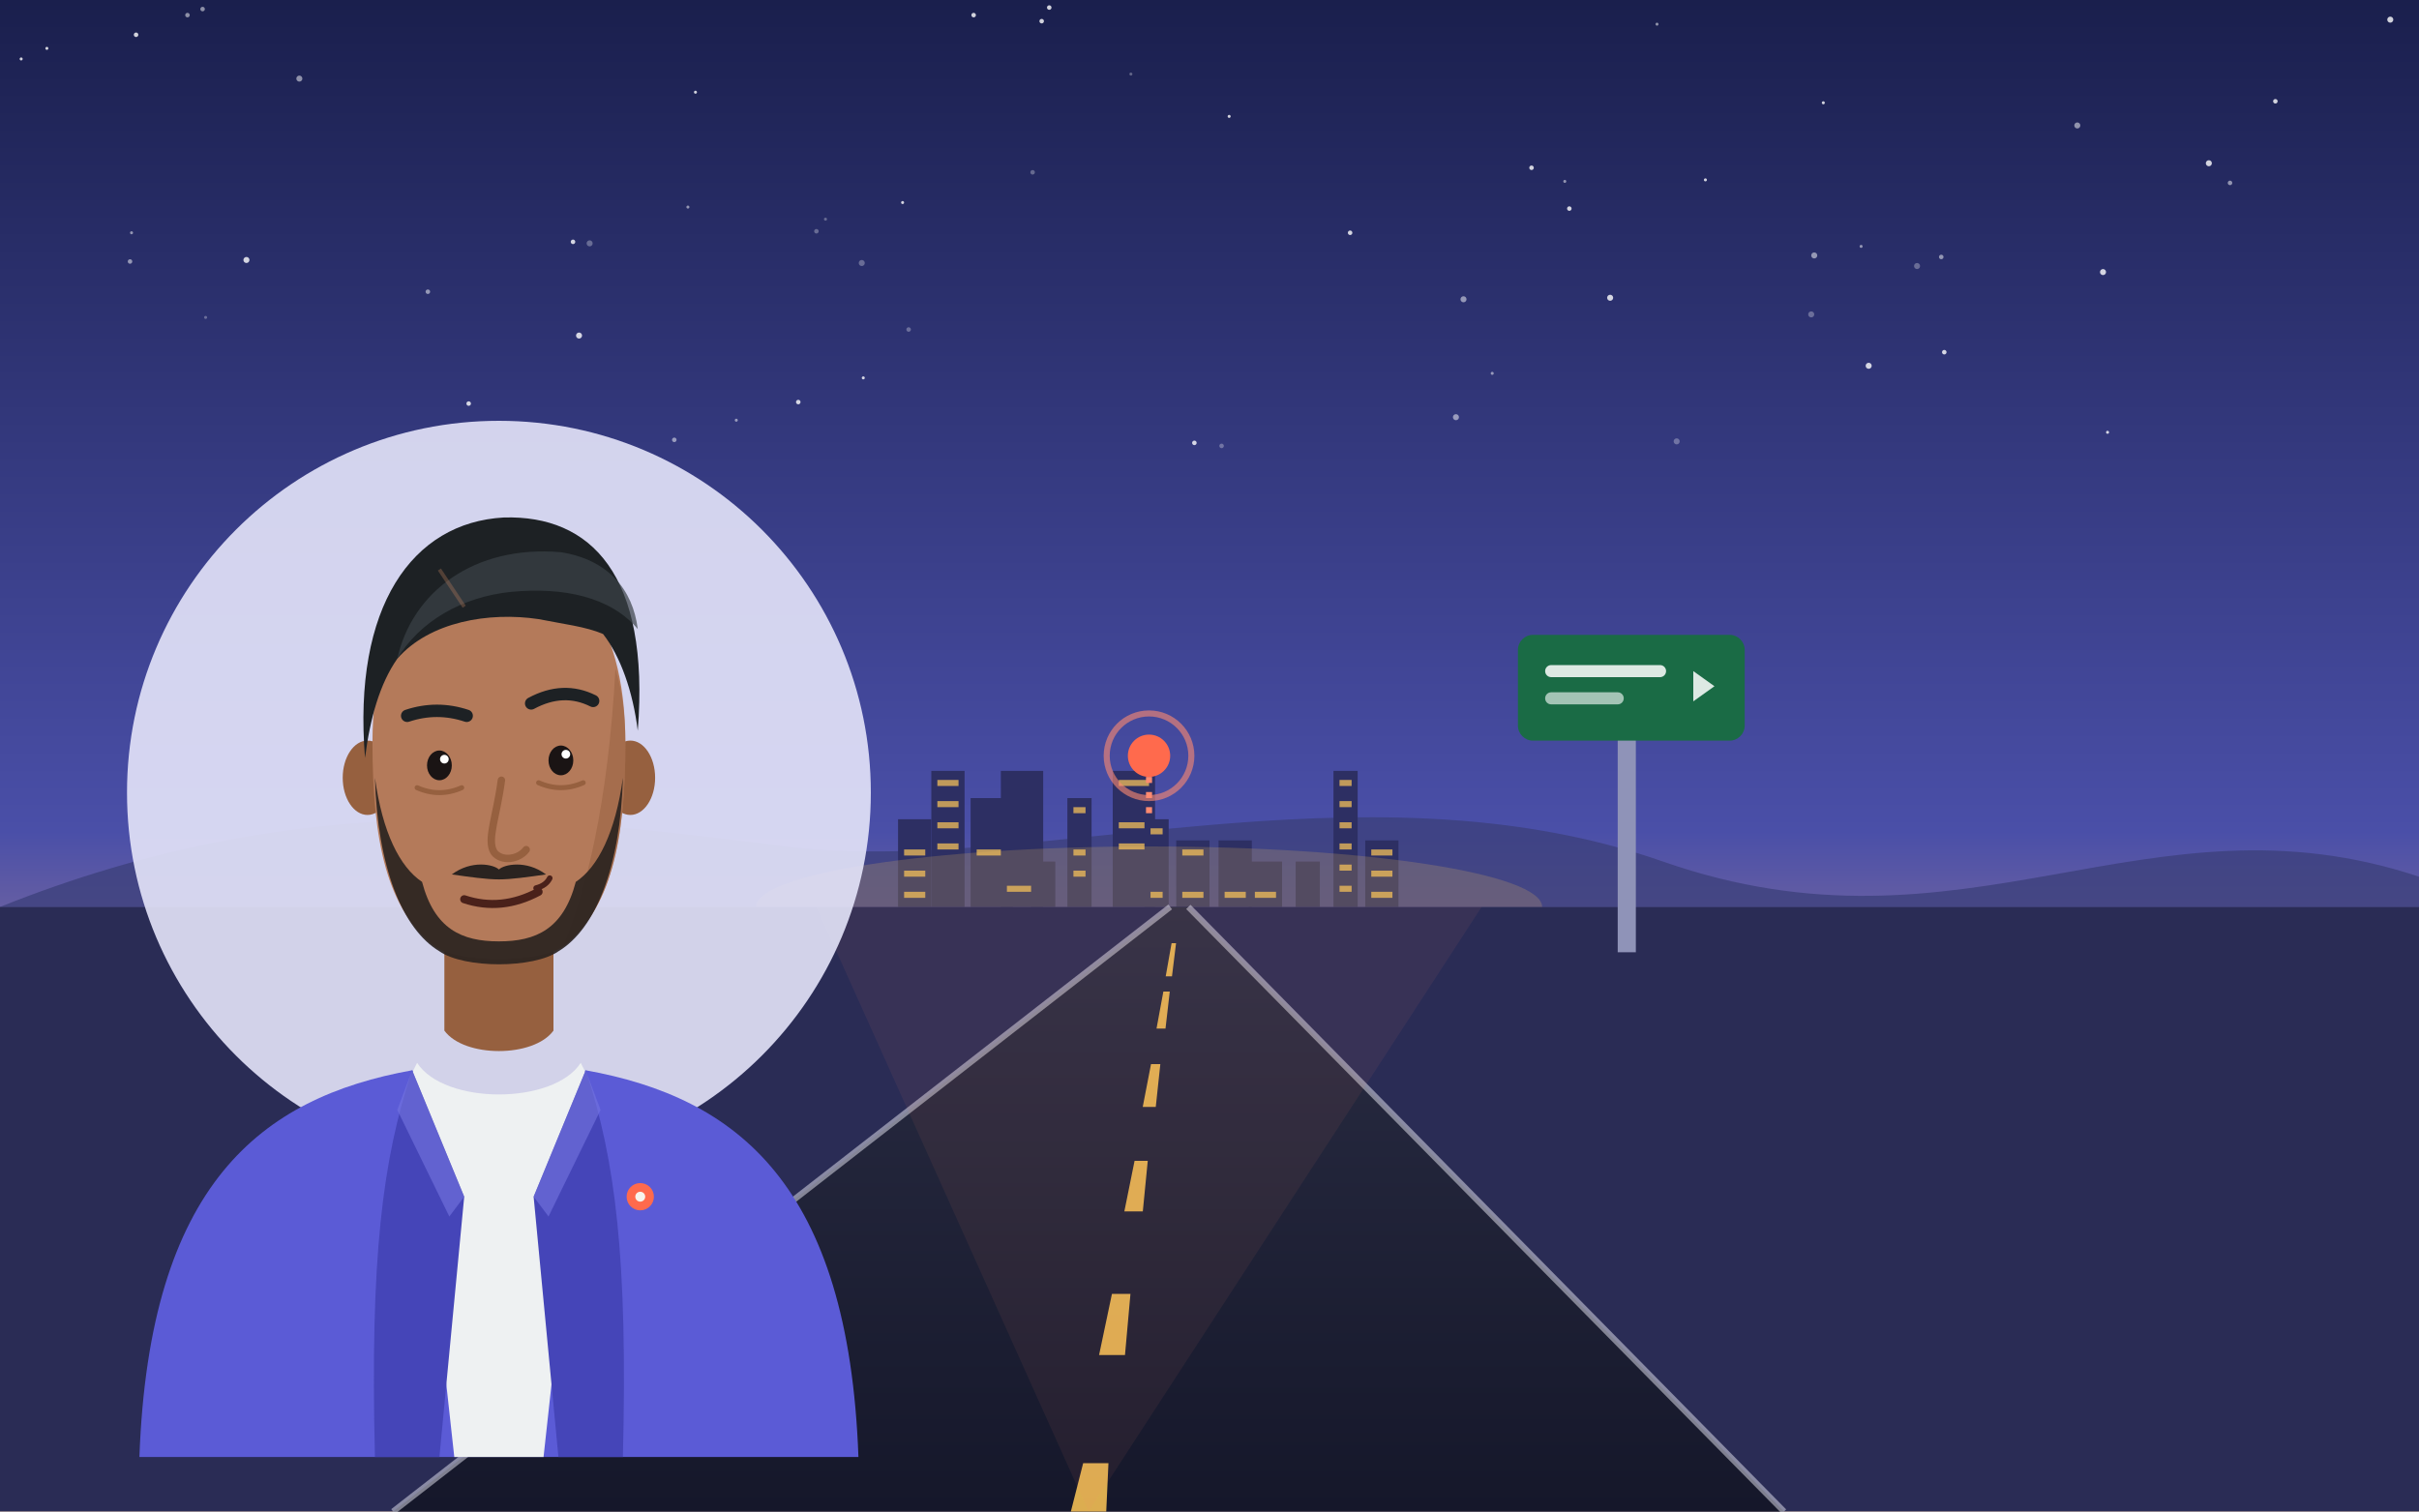
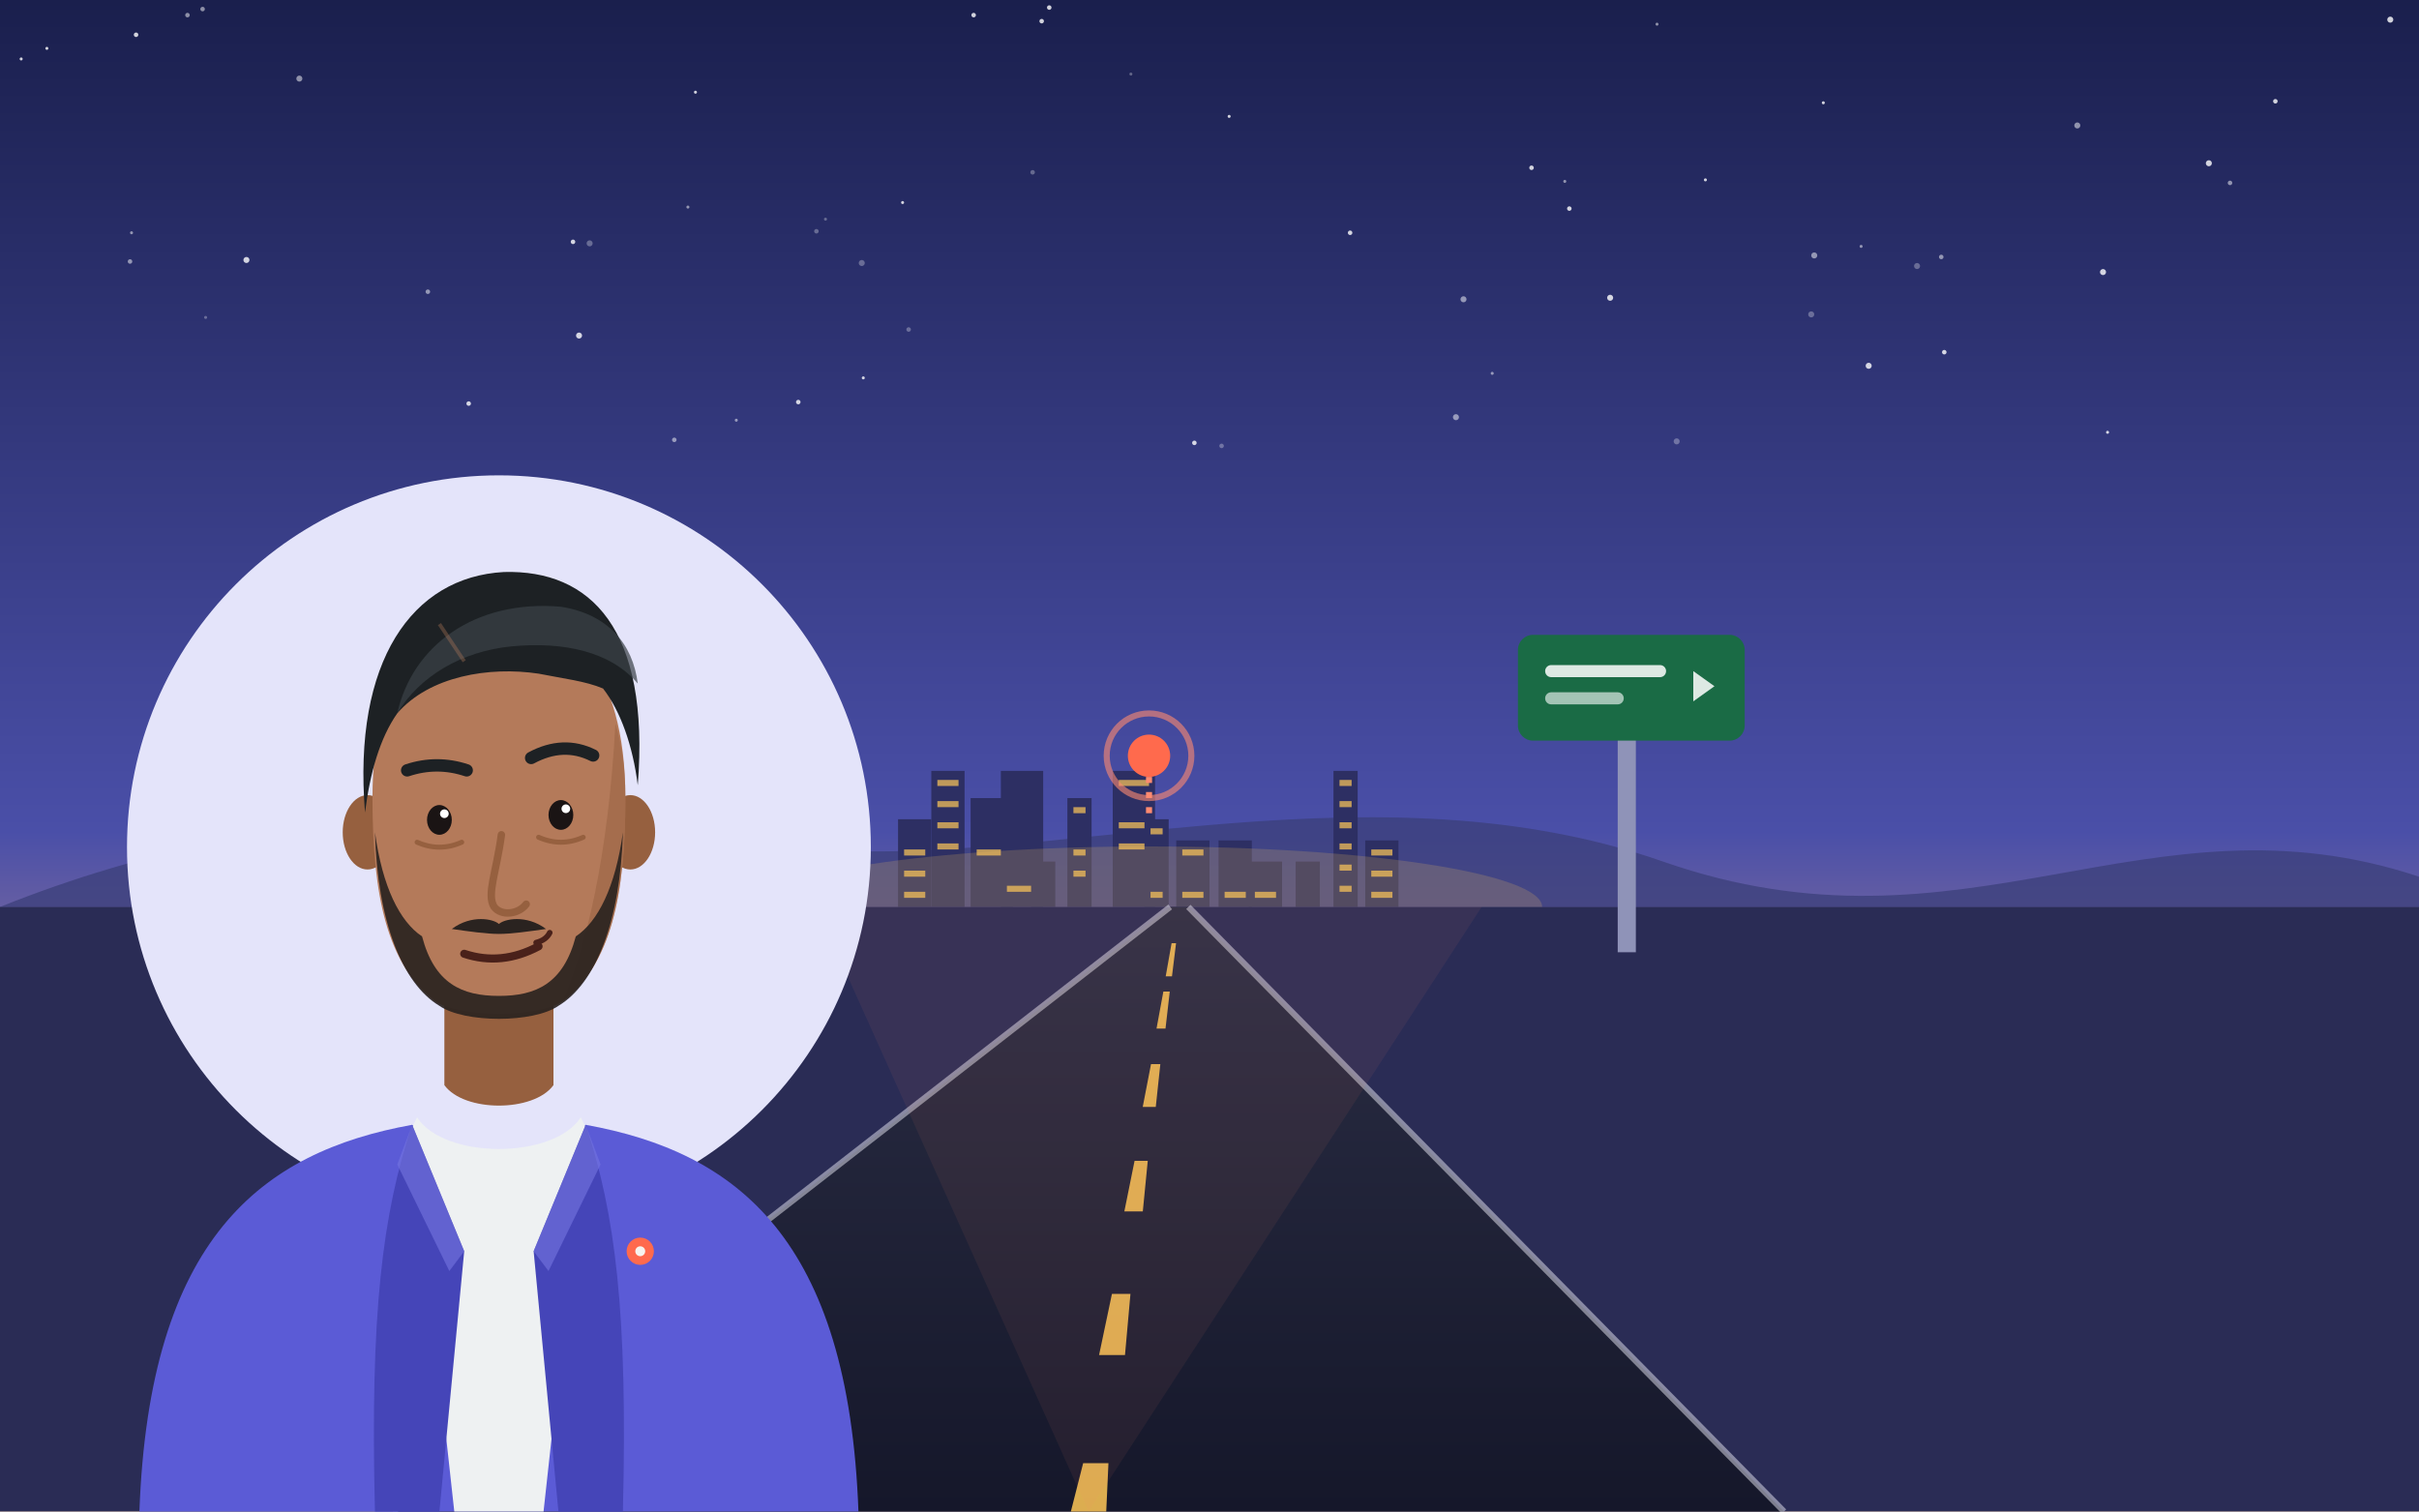
<svg xmlns="http://www.w3.org/2000/svg" viewBox="0 0 1600 1000" width="1600" height="1000" role="img">
  <defs>
    <linearGradient id="sky" x1="0" y1="0" x2="0" y2="1">
      <stop offset="0" stop-color="#1A1F4D" />
      <stop offset=".55" stop-color="#4A4FA8" />
      <stop offset=".85" stop-color="#E7A58A" />
      <stop offset="1" stop-color="#F3C39A" />
    </linearGradient>
    <linearGradient id="road" x1="0" y1="0" x2="0" y2="1">
      <stop offset="0" stop-color="#2B2E45" />
      <stop offset="1" stop-color="#15172A" />
    </linearGradient>
  </defs>
  <rect width="1600" height="1000" fill="url(#sky)" />
  <circle cx="487" cy="278" r="1" fill="#fff" opacity="0.5" />
  <circle cx="1236" cy="242" r="2" fill="#fff" opacity="0.8" />
  <circle cx="134" cy="6" r="1.5" fill="#fff" opacity="0.5" />
  <circle cx="1128" cy="119" r="1" fill="#fff" opacity="0.8" />
  <circle cx="963" cy="276" r="2" fill="#fff" opacity="0.5" />
  <circle cx="813" cy="77" r="1" fill="#fff" opacity="0.8" />
  <circle cx="310" cy="267" r="1.5" fill="#fff" opacity="0.8" />
  <circle cx="31" cy="32" r="1" fill="#fff" opacity="0.8" />
  <circle cx="87" cy="154" r="1" fill="#fff" opacity="0.5" />
  <circle cx="968" cy="198" r="2" fill="#fff" opacity="0.5" />
  <circle cx="808" cy="295" r="1.5" fill="#fff" opacity="0.3" />
  <circle cx="748" cy="49" r="1" fill="#fff" opacity="0.3" />
  <circle cx="1013" cy="111" r="1.5" fill="#fff" opacity="0.8" />
  <circle cx="893" cy="154" r="1.5" fill="#fff" opacity="0.8" />
  <circle cx="790" cy="293" r="1.5" fill="#fff" opacity="0.8" />
  <circle cx="1198" cy="208" r="2" fill="#fff" opacity="0.3" />
  <circle cx="689" cy="14" r="1.5" fill="#fff" opacity="0.8" />
  <circle cx="1374" cy="83" r="2" fill="#fff" opacity="0.5" />
  <circle cx="1109" cy="292" r="2" fill="#fff" opacity="0.3" />
  <circle cx="1461" cy="108" r="2" fill="#fff" opacity="0.8" />
  <circle cx="546" cy="145" r="1" fill="#fff" opacity="0.3" />
  <circle cx="987" cy="247" r="1" fill="#fff" opacity="0.5" />
  <circle cx="136" cy="210" r="1" fill="#fff" opacity="0.3" />
  <circle cx="601" cy="218" r="1.5" fill="#fff" opacity="0.3" />
  <circle cx="90" cy="23" r="1.5" fill="#fff" opacity="0.8" />
  <circle cx="1200" cy="169" r="2" fill="#fff" opacity="0.5" />
  <circle cx="1035" cy="120" r="1" fill="#fff" opacity="0.5" />
  <circle cx="14" cy="39" r="1" fill="#fff" opacity="0.8" />
  <circle cx="1096" cy="16" r="1" fill="#fff" opacity="0.5" />
  <circle cx="597" cy="134" r="1" fill="#fff" opacity="0.8" />
  <circle cx="86" cy="173" r="1.5" fill="#fff" opacity="0.5" />
  <circle cx="283" cy="193" r="1.5" fill="#fff" opacity="0.5" />
  <circle cx="1065" cy="197" r="2" fill="#fff" opacity="0.8" />
  <circle cx="1394" cy="286" r="1" fill="#fff" opacity="0.8" />
  <circle cx="1038" cy="138" r="1.5" fill="#fff" opacity="0.8" />
  <circle cx="1475" cy="121" r="1.5" fill="#fff" opacity="0.5" />
  <circle cx="528" cy="266" r="1.5" fill="#fff" opacity="0.8" />
  <circle cx="694" cy="5" r="1.5" fill="#fff" opacity="0.8" />
  <circle cx="644" cy="10" r="1.5" fill="#fff" opacity="0.8" />
  <circle cx="1206" cy="68" r="1" fill="#fff" opacity="0.8" />
  <circle cx="1284" cy="170" r="1.5" fill="#fff" opacity="0.5" />
  <circle cx="1391" cy="180" r="2" fill="#fff" opacity="0.8" />
  <circle cx="571" cy="250" r="1" fill="#fff" opacity="0.8" />
  <circle cx="124" cy="10" r="1.5" fill="#fff" opacity="0.5" />
  <circle cx="1286" cy="233" r="1.5" fill="#fff" opacity="0.8" />
  <circle cx="1231" cy="163" r="1" fill="#fff" opacity="0.5" />
  <circle cx="379" cy="160" r="1.5" fill="#fff" opacity="0.8" />
  <circle cx="540" cy="153" r="1.5" fill="#fff" opacity="0.3" />
  <circle cx="1581" cy="13" r="2" fill="#fff" opacity="0.8" />
  <circle cx="1505" cy="67" r="1.5" fill="#fff" opacity="0.8" />
  <circle cx="455" cy="137" r="1" fill="#fff" opacity="0.5" />
  <circle cx="383" cy="222" r="2" fill="#fff" opacity="0.8" />
  <circle cx="198" cy="52" r="2" fill="#fff" opacity="0.5" />
  <circle cx="683" cy="114" r="1.5" fill="#fff" opacity="0.3" />
  <circle cx="163" cy="172" r="2" fill="#fff" opacity="0.8" />
  <circle cx="446" cy="291" r="1.5" fill="#fff" opacity="0.5" />
  <circle cx="460" cy="61" r="1" fill="#fff" opacity="0.8" />
  <circle cx="390" cy="161" r="2" fill="#fff" opacity="0.3" />
  <circle cx="570" cy="174" r="2" fill="#fff" opacity="0.3" />
  <circle cx="1268" cy="176" r="2" fill="#fff" opacity="0.3" />
  <path d="M0 600 C200 520 360 540 520 560 S900 500 1100 570 S1420 520 1600 580 V600Z" fill="#3B3F7A" opacity=".75" />
  <rect x="594" y="542" width="22" height="58" fill="#2D2F63" />
  <rect x="598" y="562" width="14" height="4" fill="#FFC857" opacity=".7" />
  <rect x="598" y="576" width="14" height="4" fill="#FFC857" opacity=".7" />
  <rect x="598" y="590" width="14" height="4" fill="#FFC857" opacity=".7" />
  <rect x="616" y="510" width="22" height="90" fill="#2D2F63" />
  <rect x="620" y="516" width="14" height="4" fill="#FFC857" opacity=".7" />
  <rect x="620" y="530" width="14" height="4" fill="#FFC857" opacity=".7" />
  <rect x="620" y="544" width="14" height="4" fill="#FFC857" opacity=".7" />
  <rect x="620" y="558" width="14" height="4" fill="#FFC857" opacity=".7" />
  <rect x="642" y="528" width="28" height="72" fill="#2D2F63" />
  <rect x="646" y="562" width="20" height="4" fill="#FFC857" opacity=".7" />
  <rect x="662" y="510" width="28" height="90" fill="#2D2F63" />
  <rect x="666" y="586" width="20" height="4" fill="#FFC857" opacity=".7" />
  <rect x="682" y="570" width="16" height="30" fill="#2D2F63" />
  <rect x="706" y="528" width="16" height="72" fill="#2D2F63" />
  <rect x="710" y="534" width="8" height="4" fill="#FFC857" opacity=".7" />
  <rect x="710" y="562" width="8" height="4" fill="#FFC857" opacity=".7" />
  <rect x="710" y="576" width="8" height="4" fill="#FFC857" opacity=".7" />
  <rect x="736" y="510" width="28" height="90" fill="#2D2F63" />
  <rect x="740" y="516" width="20" height="4" fill="#FFC857" opacity=".7" />
  <rect x="740" y="544" width="20" height="4" fill="#FFC857" opacity=".7" />
  <rect x="740" y="558" width="20" height="4" fill="#FFC857" opacity=".7" />
  <rect x="757" y="542" width="16" height="58" fill="#2D2F63" />
  <rect x="761" y="548" width="8" height="4" fill="#FFC857" opacity=".7" />
  <rect x="761" y="590" width="8" height="4" fill="#FFC857" opacity=".7" />
  <rect x="778" y="556" width="22" height="44" fill="#2D2F63" />
  <rect x="782" y="562" width="14" height="4" fill="#FFC857" opacity=".7" />
  <rect x="782" y="590" width="14" height="4" fill="#FFC857" opacity=".7" />
  <rect x="806" y="556" width="22" height="44" fill="#2D2F63" />
  <rect x="810" y="590" width="14" height="4" fill="#FFC857" opacity=".7" />
  <rect x="826" y="570" width="22" height="30" fill="#2D2F63" />
  <rect x="830" y="590" width="14" height="4" fill="#FFC857" opacity=".7" />
  <rect x="857" y="570" width="16" height="30" fill="#2D2F63" />
  <rect x="882" y="510" width="16" height="90" fill="#2D2F63" />
  <rect x="886" y="516" width="8" height="4" fill="#FFC857" opacity=".7" />
  <rect x="886" y="530" width="8" height="4" fill="#FFC857" opacity=".7" />
  <rect x="886" y="544" width="8" height="4" fill="#FFC857" opacity=".7" />
  <rect x="886" y="558" width="8" height="4" fill="#FFC857" opacity=".7" />
  <rect x="886" y="572" width="8" height="4" fill="#FFC857" opacity=".7" />
  <rect x="886" y="586" width="8" height="4" fill="#FFC857" opacity=".7" />
  <rect x="903" y="556" width="22" height="44" fill="#2D2F63" />
  <rect x="907" y="562" width="14" height="4" fill="#FFC857" opacity=".7" />
  <rect x="907" y="576" width="14" height="4" fill="#FFC857" opacity=".7" />
  <rect x="907" y="590" width="14" height="4" fill="#FFC857" opacity=".7" />
  <ellipse cx="760" cy="600" rx="260" ry="40" fill="#FFC857" opacity=".18" />
  <rect y="600" width="1600" height="400" fill="#2A2C55" />
  <path d="M774 600 L786 600 L1180 1000 L260 1000Z" fill="url(#road)" />
  <path d="M774.92 624 L777.88 624 L775.18 645.92 L771.04 645.92Z" fill="#FFC857" opacity=".85" />
  <path d="M769.48 656 L773.72 656 L770.9 680.48 L764.96 680.48Z" fill="#FFC857" opacity=".85" />
  <path d="M761.32 704 L767.48 704 L764.46 732.32 L755.84 732.32Z" fill="#FFC857" opacity=".85" />
  <path d="M750.44 768 L759.16 768 L755.89 801.44 L743.68 801.44Z" fill="#FFC857" opacity=".85" />
  <path d="M735.48 856 L747.72 856 L744.1 896.48 L726.96 896.48Z" fill="#FFC857" opacity=".85" />
  <path d="M716.44 968 L733.16 968 L731.7 1000 L708.3 1000Z" fill="#FFC857" opacity=".85" />
  <path d="M774 600 L260 1000" stroke="#E8E8F4" stroke-width="4" opacity=".5" />
  <path d="M786 600 L1180 1000" stroke="#E8E8F4" stroke-width="4" opacity=".5" />
  <rect x="1070" y="470" width="12" height="160" fill="#8F93B8" />
  <rect x="1004" y="420" width="150" height="70" rx="10" fill="#1A6B45" />
  <rect x="1022" y="440" width="80" height="8" rx="4" fill="#fff" opacity=".85" />
  <rect x="1022" y="458" width="52" height="8" rx="4" fill="#fff" opacity=".6" />
  <path d="M1120 444 l14 10 l-14 10z" fill="#fff" opacity=".85" />
  <path d="M720 1000 L540 600 L980 600Z" fill="#FF8A70" opacity=".07" />
  <circle cx="760" cy="500" r="14" fill="#FF6A4D" />
  <circle cx="760" cy="500" r="28" fill="none" stroke="#FF8A70" stroke-width="4" opacity=".6" />
  <path d="M760 514 L760 540" stroke="#FF8A70" stroke-width="4" stroke-dasharray="4 6" />
-   <g transform="translate(330 1000) scale(0.82) translate(-400 -1060)">
-     <circle cx="400" cy="480" r="300" fill="#E4E4FA" opacity=".9" />
+   <g transform="translate(330 1000) scale(0.82) translate(-400 -1016)">
+     <circle cx="400" cy="480" r="300" fill="#E4E4FA" />
    <path d="M356 560 L356 672 C372 694 428 694 444 672 L444 560Z" fill="#96603F" />
    <g transform="translate(0 -44)">
      <path d="M110 1060 C118 840 208 770 330 748 L400 800 L470 748 C592 770 682 840 690 1060Z" fill="#5B5BD6" />
      <path d="M334 742 C356 776 444 776 466 742 L470 750 L436 1060 L364 1060 L330 750Z" fill="#EEF1F2" />
      <path d="M330 748 L372 850 L352 1060 L300 1060 C296 900 306 820 330 748Z" fill="#4545B8" />
      <path d="M470 748 L428 850 L448 1060 L500 1060 C504 900 494 820 470 748Z" fill="#4545B8" />
      <path d="M330 748 L372 850 L360 866 L318 780Z" fill="#7474E0" opacity=".6" />
      <path d="M470 748 L428 850 L440 866 L482 780Z" fill="#7474E0" opacity=".6" />
      <circle cx="514" cy="850" r="11" fill="#FF6A4D" />
      <circle cx="514" cy="850" r="4" fill="#F7F4EE" />
    </g>
    <ellipse cx="294" cy="468" rx="20" ry="30" fill="#96603F" />
    <ellipse cx="506" cy="468" rx="20" ry="30" fill="#96603F" />
    <path d="M298 440 C298 336 344 290 400 290 C456 290 502 336 502 440 C502 520 490 574 452 604 C432 618 368 618 348 604 C310 574 298 520 298 440Z" fill="#B47A5A" />
    <path d="M502 440 C502 520 490 574 452 604 C470 560 488 490 494 380 C500 400 502 420 502 440Z" fill="#96603F" opacity=".5" />
    <path d="M300 468 C302 540 322 590 352 608 C372 622 428 622 448 608 C478 590 498 540 500 468 C494 512 480 540 462 552 C452 590 430 600 400 600 C370 600 348 590 338 552 C320 540 306 512 300 468Z" fill="#2A2320" opacity=".92" />
    <path d="M362 546 C378 534 396 538 400 542 C404 538 422 534 438 546 C424 548 410 550 400 550 C390 550 376 548 362 546Z" fill="#2A2320" />
    <path d="M292 452 C282 330 330 262 404 258 C474 256 522 304 512 430 C508 398 498 370 484 352 C470 346 452 344 432 340 C392 334 344 342 318 372 C304 392 296 420 292 452Z" fill="#1D2124" />
    <path d="M318 372 C330 318 380 280 450 286 C488 292 508 316 512 348 C490 322 452 314 410 318 C370 322 336 342 318 372Z" fill="#3A4247" opacity=".7" />
    <path d="M352 300 L372 330" stroke="#B47A5A" stroke-width="3" opacity=".35" />
    <g fill="none" stroke="#1D2124" stroke-width="10" stroke-linecap="round">
      <path d="M326 418 Q350 410 374 418" />
      <path d="M426 408 Q452 394 476 406" />
    </g>
    <g fill="#1A1414">
      <ellipse cx="352" cy="458" rx="10" ry="12" />
      <ellipse cx="450" cy="454" rx="10" ry="12" />
    </g>
    <g fill="#FFFFFF">
      <circle cx="356" cy="453" r="3.5" />
      <circle cx="454" cy="449" r="3.5" />
    </g>
    <g fill="none" stroke="#96603F" stroke-width="4" stroke-linecap="round">
      <path d="M334 476 Q352 484 370 476" />
      <path d="M432 472 Q450 480 468 472" />
    </g>
    <path d="M402 470 C398 500 390 518 396 528 C402 536 416 534 422 526" fill="none" stroke="#96603F" stroke-width="6" stroke-linecap="round" />
    <path d="M372 566 Q402 576 432 560" fill="none" stroke="#4A211A" stroke-width="6.5" stroke-linecap="round" />
    <path d="M430 557 Q438 555 441 549" fill="none" stroke="#4A211A" stroke-width="4.5" stroke-linecap="round" />
  </g>
</svg>
